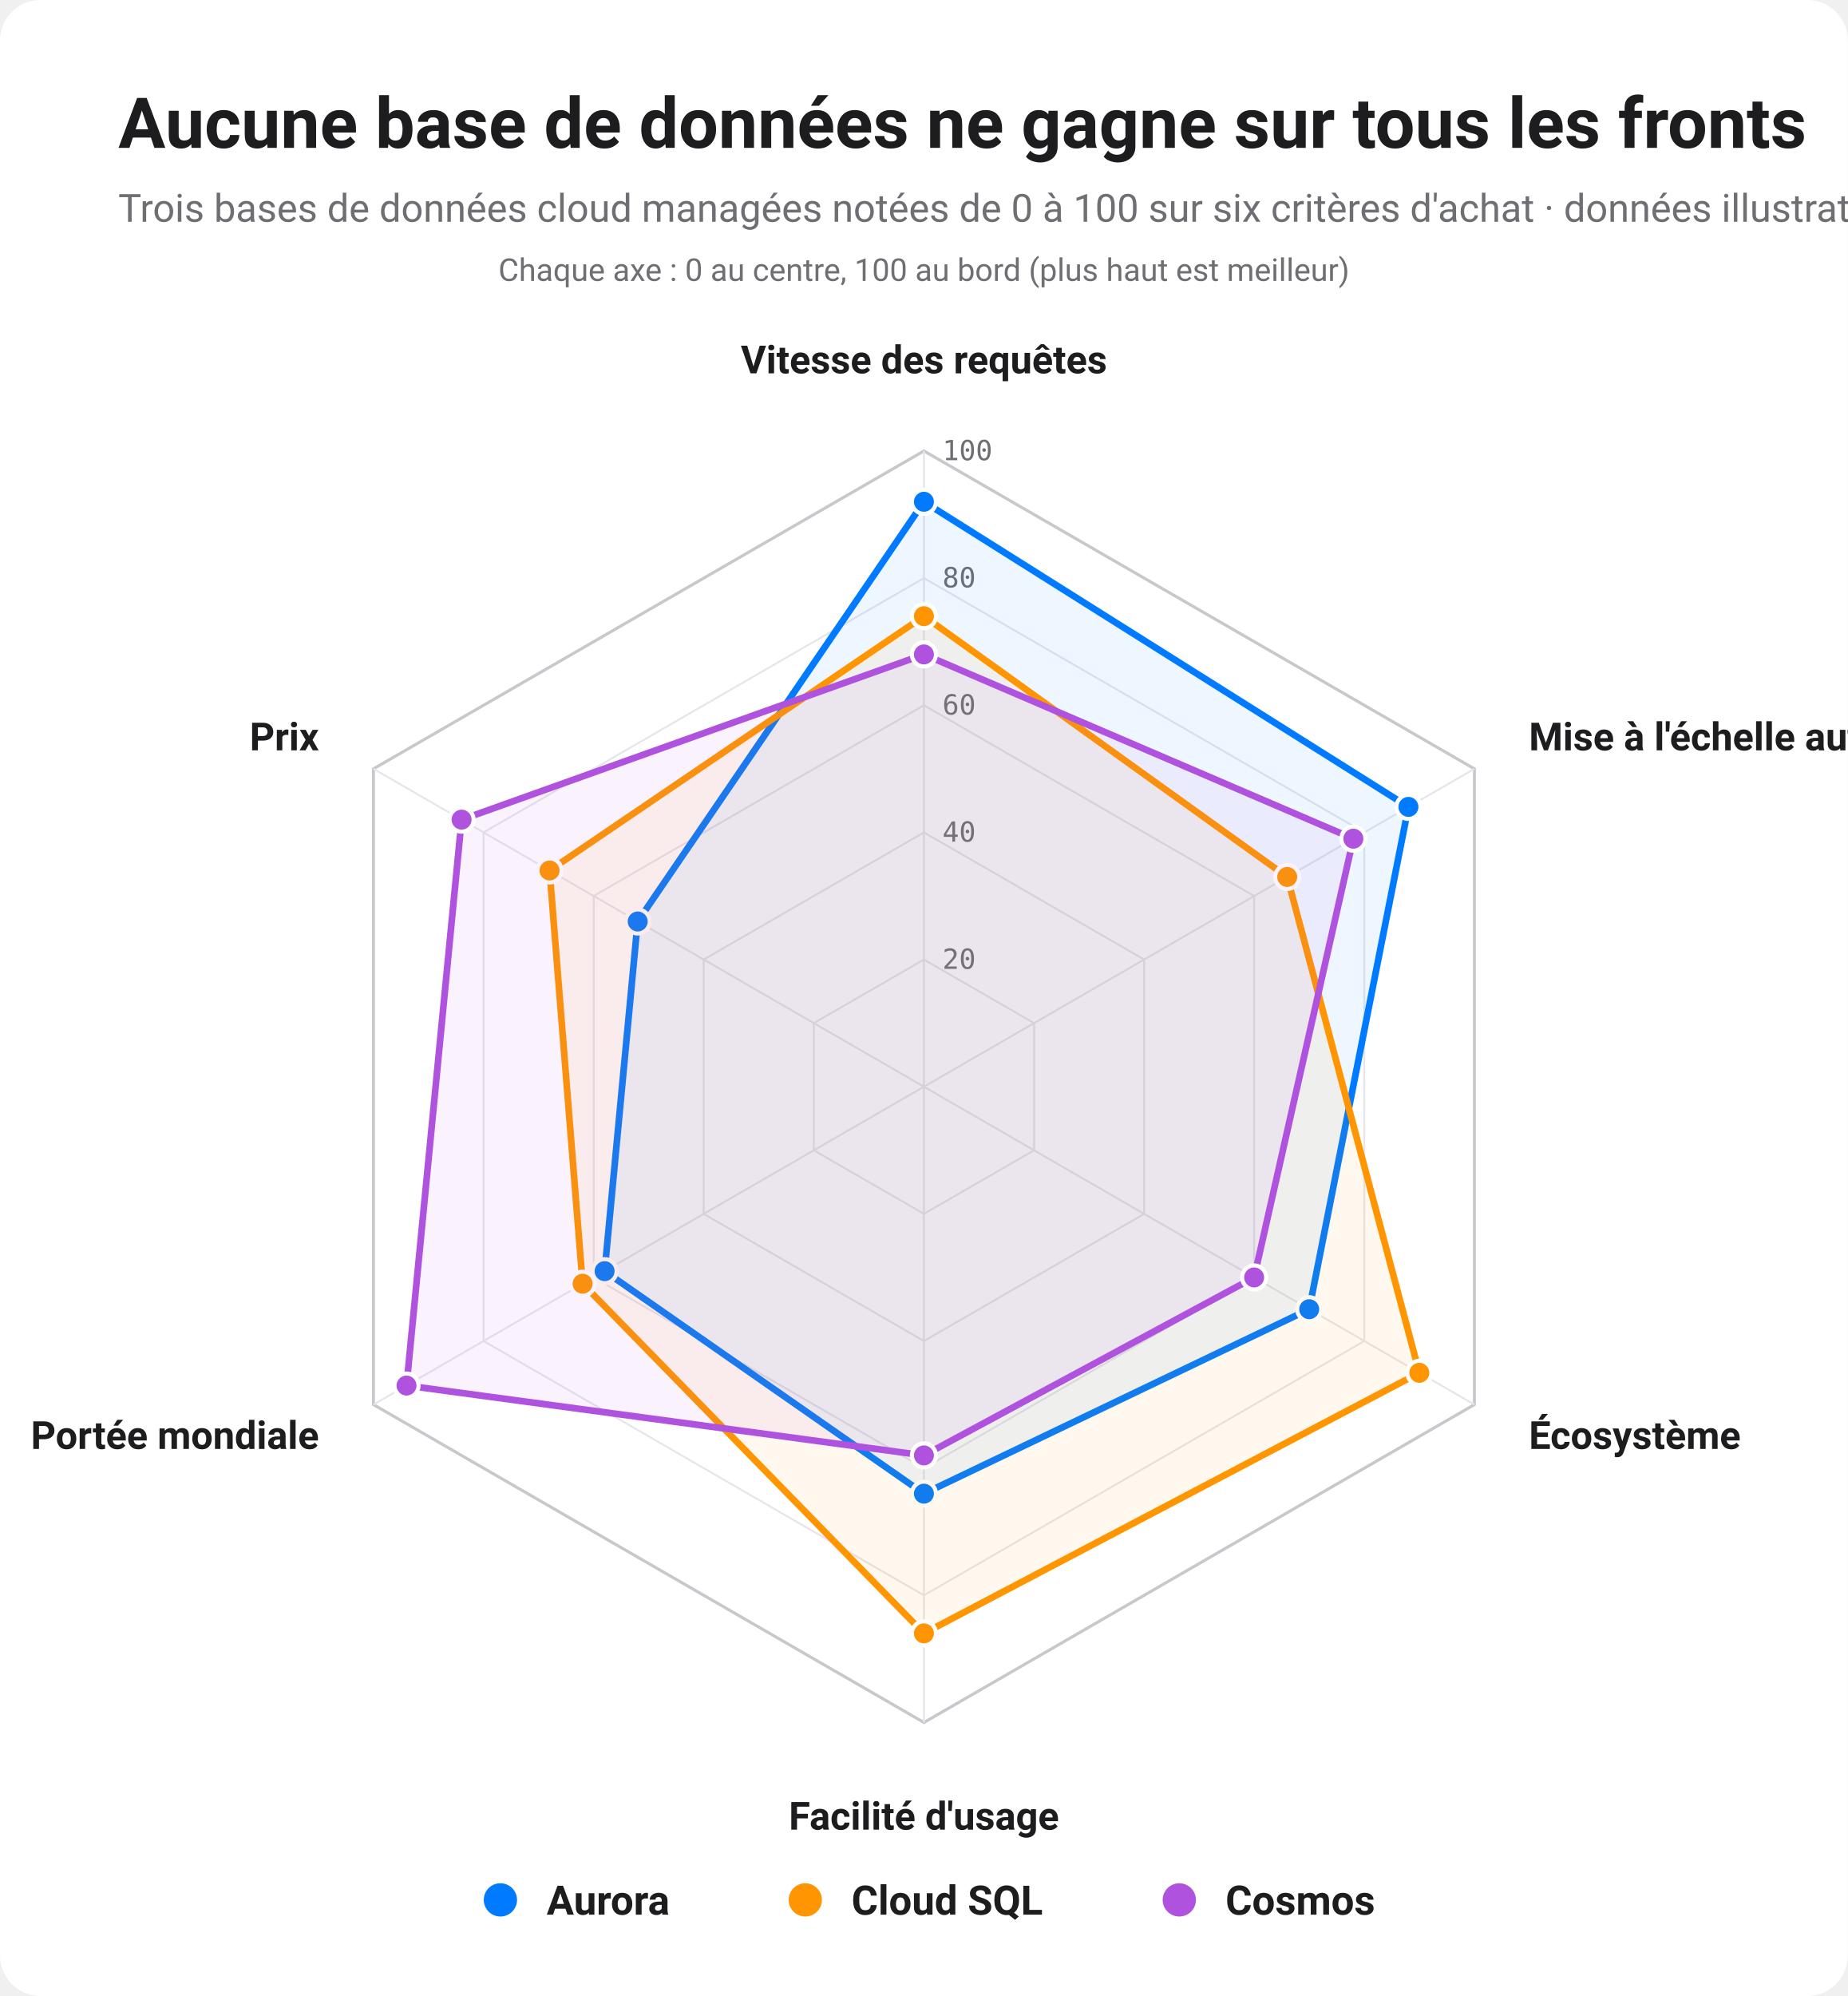
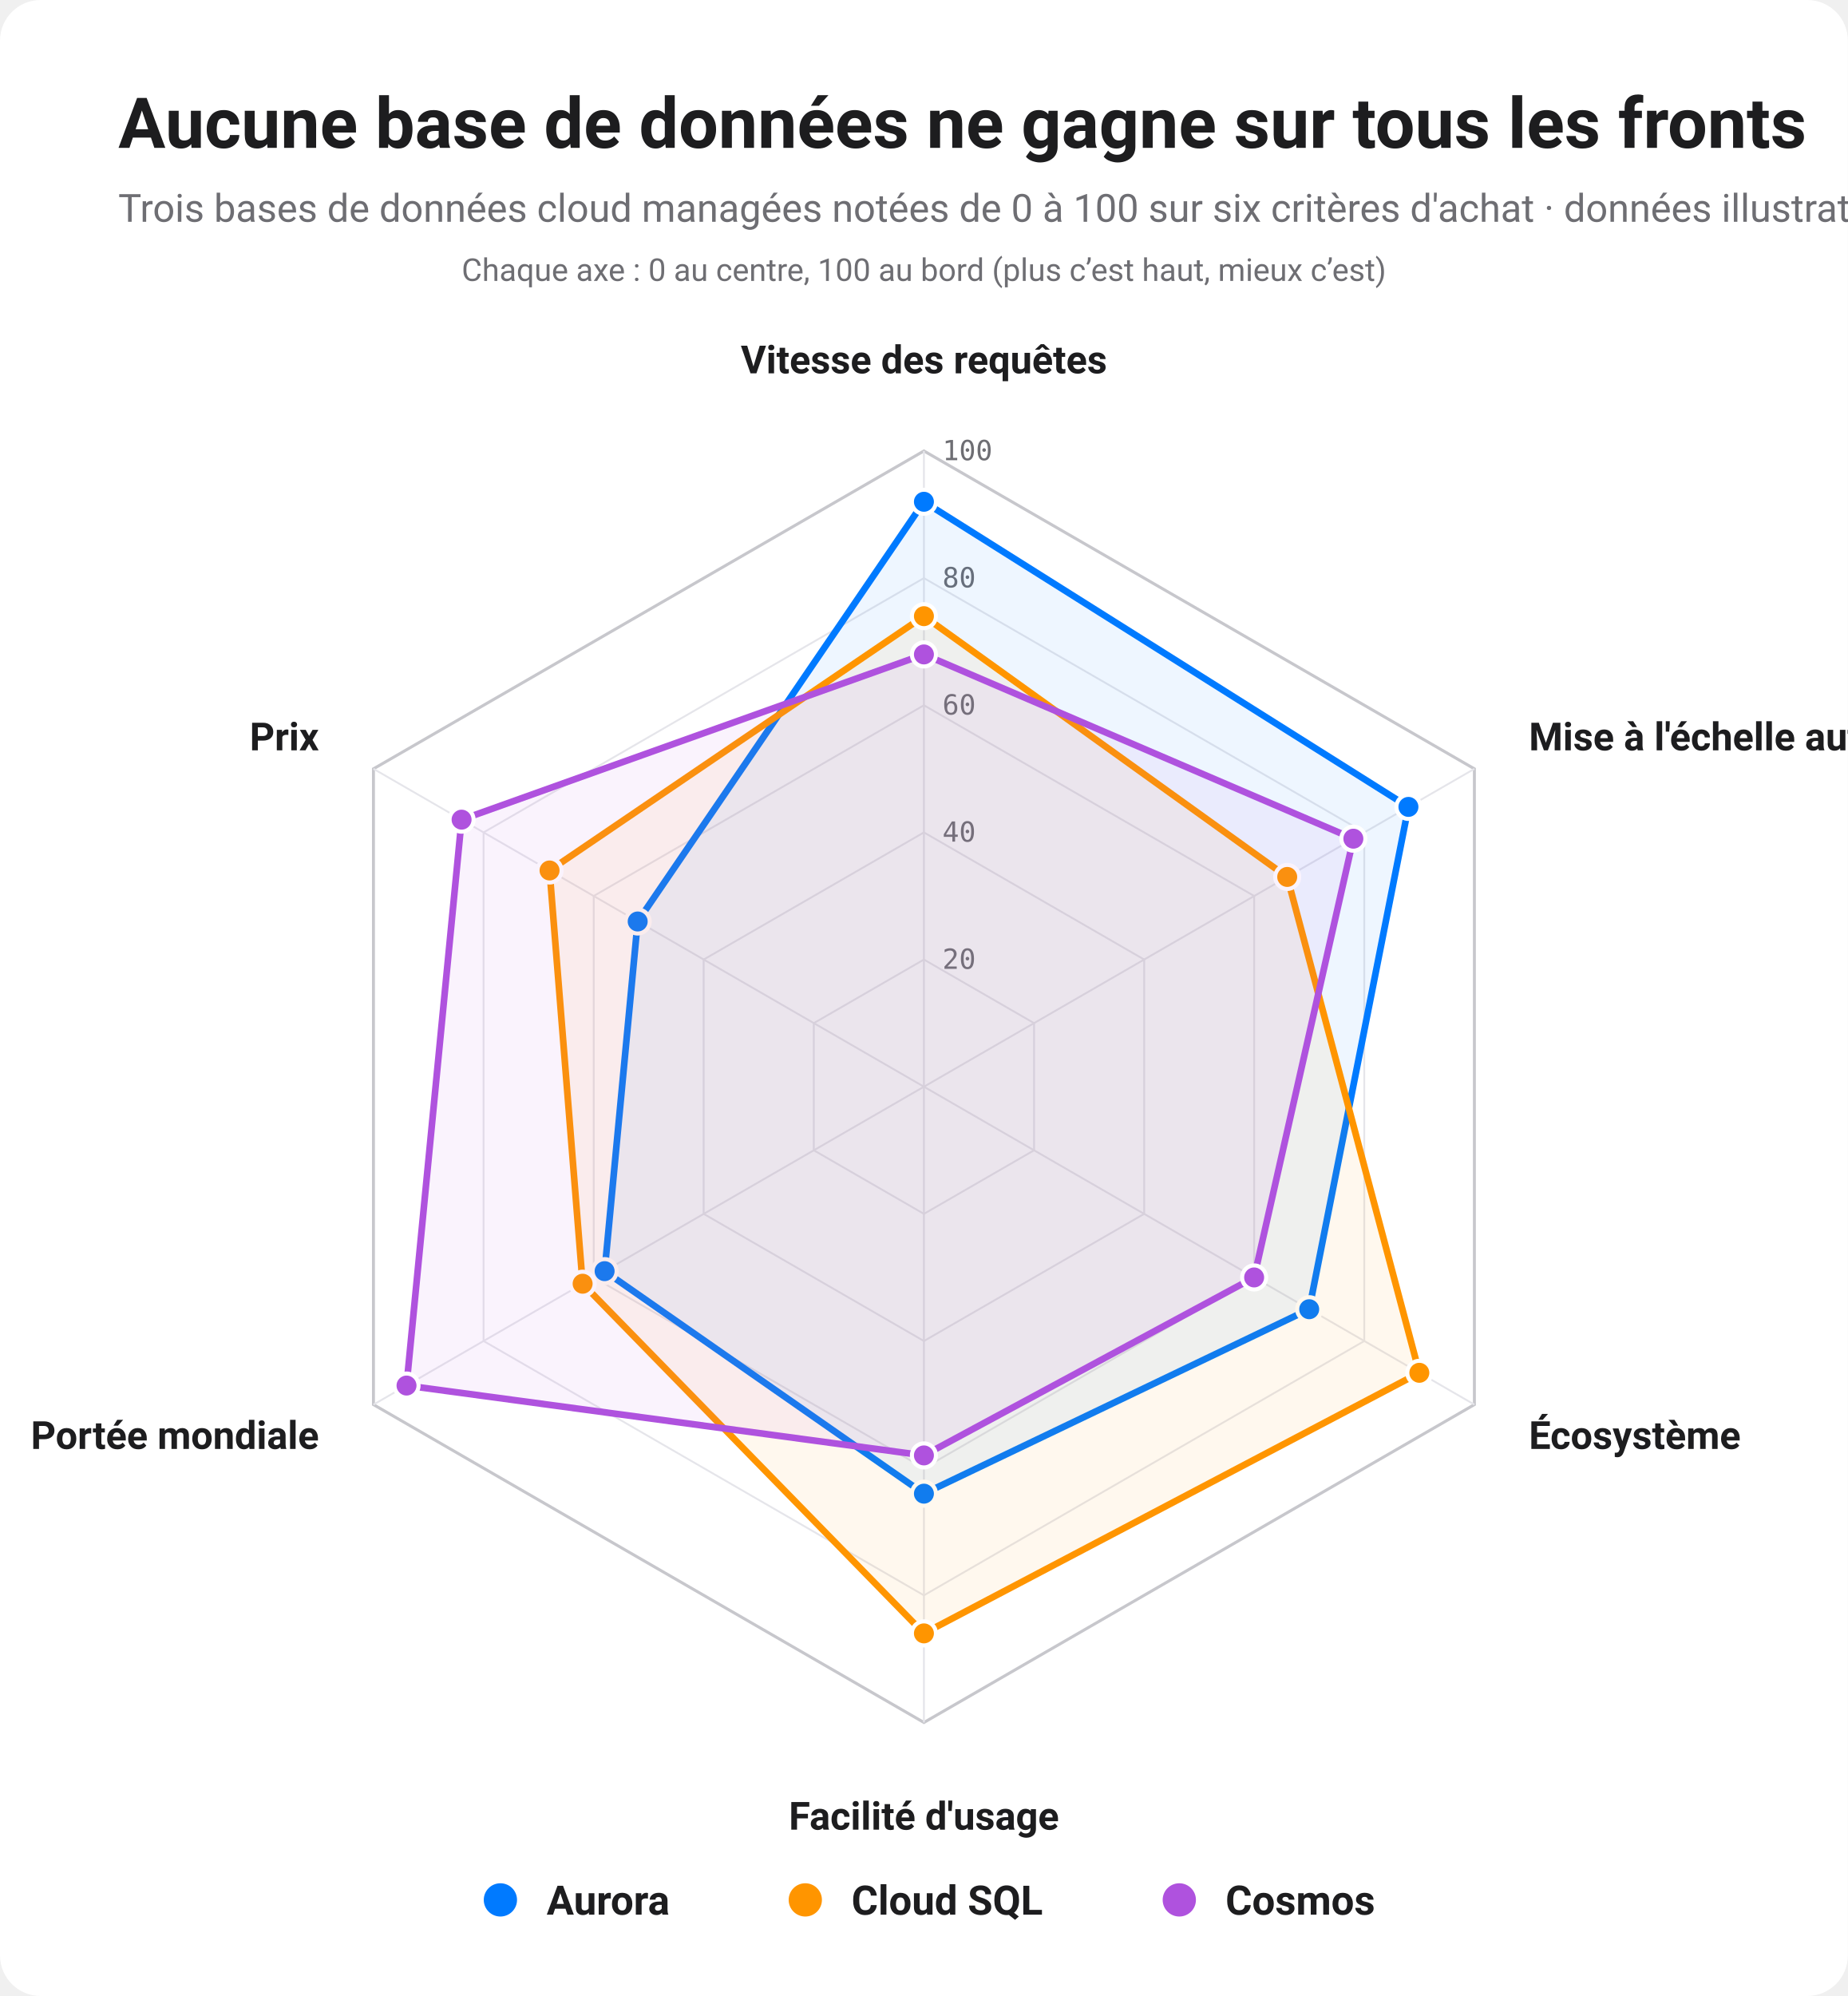
<svg xmlns="http://www.w3.org/2000/svg" width="1000" height="1080" viewBox="0 0 1000 1080" font-family="Roboto, system-ui, sans-serif" role="img" aria-labelledby="radar-title radar-desc">
  <rect width="1000" height="1080" rx="22" fill="#FFFFFF" />
  <style>@media (prefers-contrast: more){
  .rad-0{fill:#004CCE;stroke:#004CCE;}
  .rad-1{fill:#993600;stroke:#993600;}
  .rad-2{fill:#831FAF;stroke:#831FAF;}
}@media (forced-colors: active){
  .rad-0{fill:url(#radar-fcp-0);forced-color-adjust:none;}
  .rad-1{fill:url(#radar-fcp-1);forced-color-adjust:none;}
  .rad-2{fill:url(#radar-fcp-2);forced-color-adjust:none;}
}@media (prefers-color-scheme: dark){
  [fill="#FFFFFF"]{fill:#0B0B0C;}
  [fill="#1D1D1F"]{fill:#F2F2F7;}
  [fill="#6E6E73"]{fill:#9C9CA3;}
  [style*="multiply"]{mix-blend-mode:screen;}
  [stroke="#E5E5EA"]{stroke:#2C2C2E;}[stroke="#C7C7CC"]{stroke:#3A3A3C;}
}</style>
  <defs>
    <pattern id="radar-fcp-0" width="8" height="8" patternUnits="userSpaceOnUse">
      <rect width="8" height="8" fill="Canvas" />
      <path d="M0,8L8,0" stroke="CanvasText" stroke-width="1.6" />
    </pattern>
    <pattern id="radar-fcp-1" width="8" height="8" patternUnits="userSpaceOnUse">
      <rect width="8" height="8" fill="Canvas" />
      <path d="M0,0L8,8" stroke="CanvasText" stroke-width="1.6" />
    </pattern>
    <pattern id="radar-fcp-2" width="8" height="8" patternUnits="userSpaceOnUse">
      <rect width="8" height="8" fill="Canvas" />
      <path d="M0,4L8,4" stroke="CanvasText" stroke-width="1.6" />
    </pattern>
  </defs>
  <text x="64" y="80" font-size="38" font-weight="700" fill="#1D1D1F">Aucune base de données ne gagne sur tous les fronts</text>
  <text x="64" y="120" font-size="21" fill="#6E6E73">Trois bases de données cloud managées notées de 0 à 100 sur six critères d'achat · données illustratives</text>
  <polygon points="500,519.2 559.6,553.6 559.6,622.4 500,656.8 440.4,622.4 440.4,553.6" fill="none" stroke="#E5E5EA" stroke-width="1.0" />
  <text x="510" y="524.2" font-size="15" font-family="Roboto Mono, ui-monospace, monospace" fill="#6E6E73">20</text>
  <polygon points="500,450.4 619.2,519.2 619.2,656.8 500,725.6 380.8,656.8 380.8,519.2" fill="none" stroke="#E5E5EA" stroke-width="1.0" />
  <text x="510" y="455.4" font-size="15" font-family="Roboto Mono, ui-monospace, monospace" fill="#6E6E73">40</text>
  <polygon points="500,381.6 678.7,484.8 678.7,691.2 500,794.4 321.3,691.2 321.3,484.8" fill="none" stroke="#E5E5EA" stroke-width="1.0" />
  <text x="510" y="386.6" font-size="15" font-family="Roboto Mono, ui-monospace, monospace" fill="#6E6E73">60</text>
  <polygon points="500,312.8 738.3,450.4 738.3,725.6 500,863.2 261.7,725.6 261.7,450.4" fill="none" stroke="#E5E5EA" stroke-width="1.0" />
  <text x="510" y="317.8" font-size="15" font-family="Roboto Mono, ui-monospace, monospace" fill="#6E6E73">80</text>
  <polygon points="500,244 797.9,416 797.9,760 500,932 202.1,760 202.1,416" fill="none" stroke="#C7C7CC" stroke-width="1.6" />
  <text x="510" y="249" font-size="15" font-family="Roboto Mono, ui-monospace, monospace" fill="#6E6E73">100</text>
  <line x1="500" y1="588" x2="500" y2="244" stroke="#E5E5EA" stroke-width="1" />
  <text x="500" y="202" text-anchor="middle" font-size="21" font-weight="600" fill="#1D1D1F">Vitesse des requêtes</text>
  <line x1="500" y1="588" x2="797.9" y2="416" stroke="#E5E5EA" stroke-width="1" />
  <text x="827.4" y="406" text-anchor="start" font-size="21" font-weight="600" fill="#1D1D1F">Mise à l'échelle auto</text>
  <line x1="500" y1="588" x2="797.9" y2="760" stroke="#E5E5EA" stroke-width="1" />
  <text x="827.4" y="784" text-anchor="start" font-size="21" font-weight="600" fill="#1D1D1F">Écosystème</text>
  <line x1="500" y1="588" x2="500" y2="932" stroke="#E5E5EA" stroke-width="1" />
  <text x="500" y="990" text-anchor="middle" font-size="21" font-weight="600" fill="#1D1D1F">Facilité d'usage</text>
  <line x1="500" y1="588" x2="202.1" y2="760" stroke="#E5E5EA" stroke-width="1" />
  <text x="172.6" y="784" text-anchor="end" font-size="21" font-weight="600" fill="#1D1D1F">Portée mondiale</text>
  <line x1="500" y1="588" x2="202.1" y2="416" stroke="#E5E5EA" stroke-width="1" />
  <text x="172.6" y="406" text-anchor="end" font-size="21" font-weight="600" fill="#1D1D1F">Prix</text>
  <polygon class="rad-0" points="500,271.5 762.2,436.6 708.5,708.4 500,808.2 327.2,687.8 345.1,498.6" fill="#007AFF" fill-opacity="0.07" stroke="#007AFF" stroke-width="3.6" stroke-linejoin="round" />
  <g>
    <circle cx="500" cy="271.5" r="6.5" fill="#007AFF" stroke="#FFFFFF" stroke-width="2.2" />
  </g>
  <g>
    <circle cx="762.2" cy="436.6" r="6.5" fill="#007AFF" stroke="#FFFFFF" stroke-width="2.2" />
  </g>
  <g>
    <circle cx="708.5" cy="708.4" r="6.5" fill="#007AFF" stroke="#FFFFFF" stroke-width="2.2" />
  </g>
  <g>
    <circle cx="500" cy="808.2" r="6.5" fill="#007AFF" stroke="#FFFFFF" stroke-width="2.2" />
  </g>
  <g>
    <circle cx="327.2" cy="687.8" r="6.5" fill="#007AFF" stroke="#FFFFFF" stroke-width="2.2" />
  </g>
  <g>
    <circle cx="345.1" cy="498.6" r="6.5" fill="#007AFF" stroke="#FFFFFF" stroke-width="2.2" />
  </g>
  <polygon class="rad-1" points="500,333.4 696.6,474.5 768.1,742.8 500,883.8 315.3,694.6 297.4,471" fill="#FF9500" fill-opacity="0.07" stroke="#FF9500" stroke-width="3.6" stroke-linejoin="round" />
  <g>
    <circle cx="500" cy="333.4" r="6.5" fill="#FF9500" stroke="#FFFFFF" stroke-width="2.2" />
  </g>
  <g>
    <circle cx="696.6" cy="474.5" r="6.5" fill="#FF9500" stroke="#FFFFFF" stroke-width="2.2" />
  </g>
  <g>
    <circle cx="768.1" cy="742.8" r="6.5" fill="#FF9500" stroke="#FFFFFF" stroke-width="2.2" />
  </g>
  <g>
    <circle cx="500" cy="883.8" r="6.5" fill="#FF9500" stroke="#FFFFFF" stroke-width="2.2" />
  </g>
  <g>
    <circle cx="315.3" cy="694.6" r="6.5" fill="#FF9500" stroke="#FFFFFF" stroke-width="2.2" />
  </g>
  <g>
    <circle cx="297.4" cy="471" r="6.5" fill="#FF9500" stroke="#FFFFFF" stroke-width="2.2" />
  </g>
  <polygon class="rad-2" points="500,354.1 732.4,453.8 678.7,691.2 500,787.5 220,749.7 249.8,443.5" fill="#AF52DE" fill-opacity="0.07" stroke="#AF52DE" stroke-width="3.6" stroke-linejoin="round" />
  <g>
    <circle cx="500" cy="354.1" r="6.5" fill="#AF52DE" stroke="#FFFFFF" stroke-width="2.2" />
  </g>
  <g>
    <circle cx="732.4" cy="453.8" r="6.5" fill="#AF52DE" stroke="#FFFFFF" stroke-width="2.2" />
  </g>
  <g>
    <circle cx="678.7" cy="691.2" r="6.5" fill="#AF52DE" stroke="#FFFFFF" stroke-width="2.2" />
  </g>
  <g>
    <circle cx="500" cy="787.5" r="6.5" fill="#AF52DE" stroke="#FFFFFF" stroke-width="2.2" />
  </g>
  <g>
    <circle cx="220" cy="749.7" r="6.5" fill="#AF52DE" stroke="#FFFFFF" stroke-width="2.2" />
  </g>
  <g>
    <circle cx="249.8" cy="443.5" r="6.5" fill="#AF52DE" stroke="#FFFFFF" stroke-width="2.2" />
  </g>
  <circle class="rad-0" cx="270.8" cy="1028" r="9.0" fill="#007AFF" />
  <text x="295.8" y="1036" font-size="22" font-weight="600" fill="#1D1D1F">Aurora</text>
  <circle class="rad-1" cx="435.8" cy="1028" r="9.0" fill="#FF9500" />
  <text x="460.8" y="1036" font-size="22" font-weight="600" fill="#1D1D1F">Cloud SQL</text>
  <circle class="rad-2" cx="638.2" cy="1028" r="9.0" fill="#AF52DE" />
  <text x="663.2" y="1036" font-size="22" font-weight="600" fill="#1D1D1F">Cosmos</text>
-   <text x="500" y="152" text-anchor="middle" font-size="17" fill="#6E6E73">Chaque axe : 0 au centre, 100 au bord (plus haut est meilleur)</text>
+   <text x="500" y="152" text-anchor="middle" font-size="17" fill="#6E6E73">Chaque axe : 0 au centre, 100 au bord (plus c’est haut, mieux c’est)</text>
  <g data-fs-internal="" role="button" tabindex="0" aria-label="Toggle fullscreen" transform="translate(952,14)" style="display:none;cursor:pointer">
    <rect x="0" y="0" width="34" height="34" rx="8" fill="#F2F3F5" />
    <path d="M6 13 V6 h7 M28 13 V6 h-7 M6 21 v7 h7 M28 21 v7 h-7" fill="none" stroke="#1D1D1F" stroke-width="2" stroke-linecap="round" />
  </g>
</svg>
